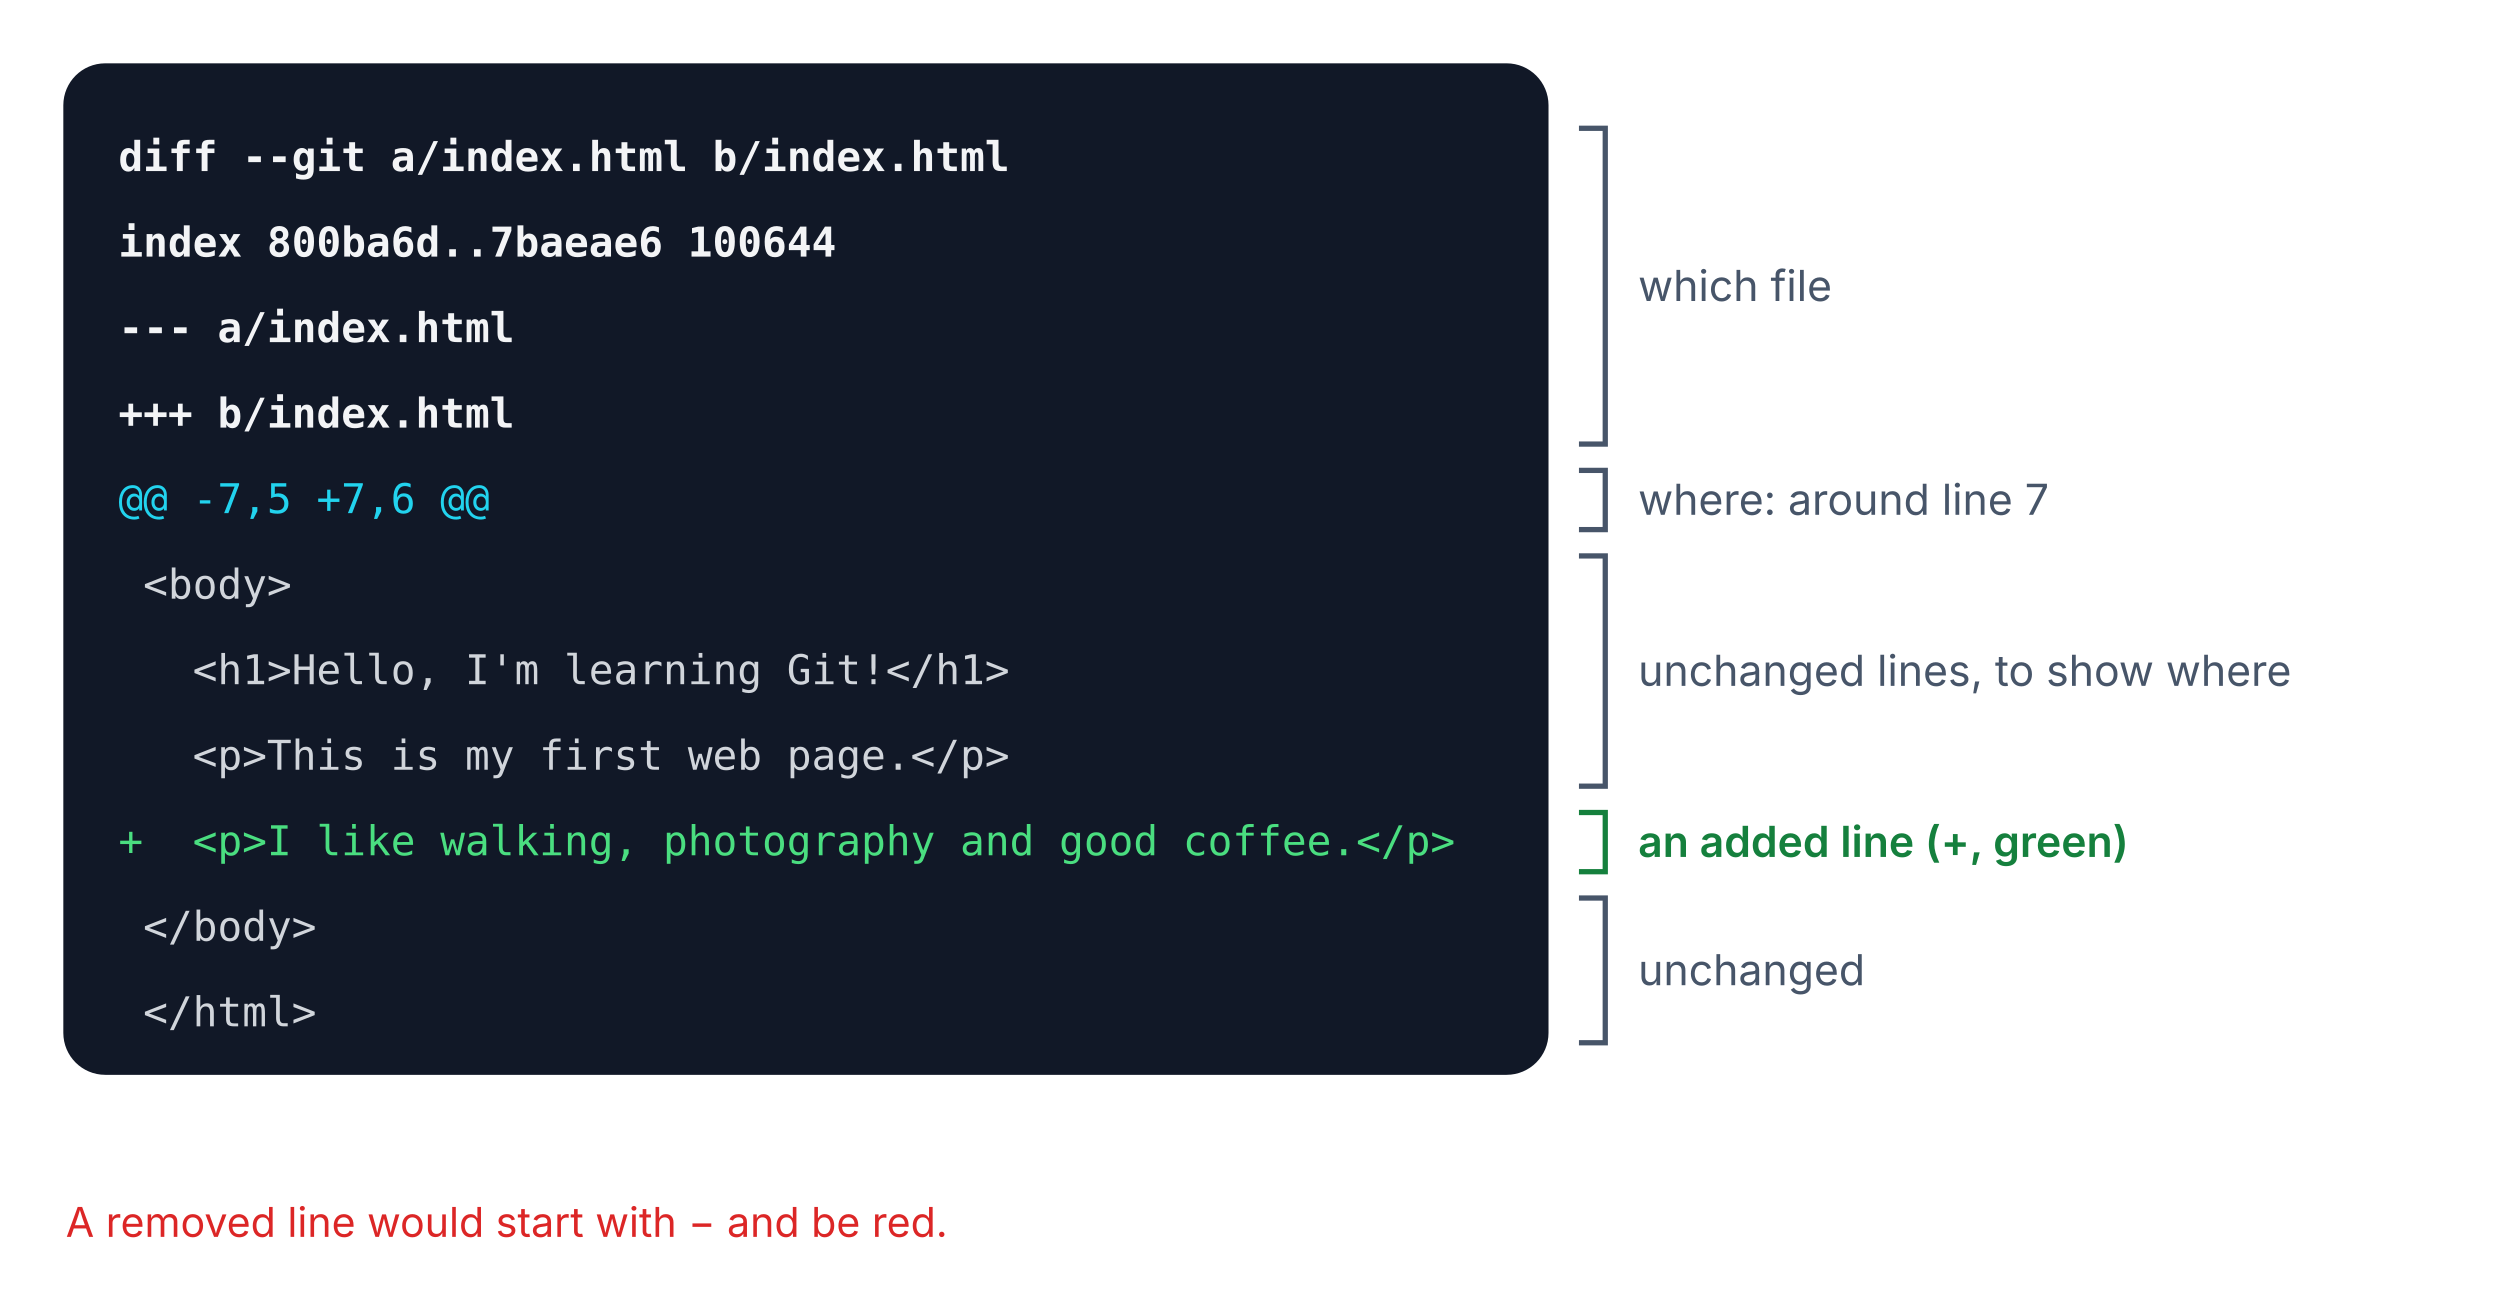
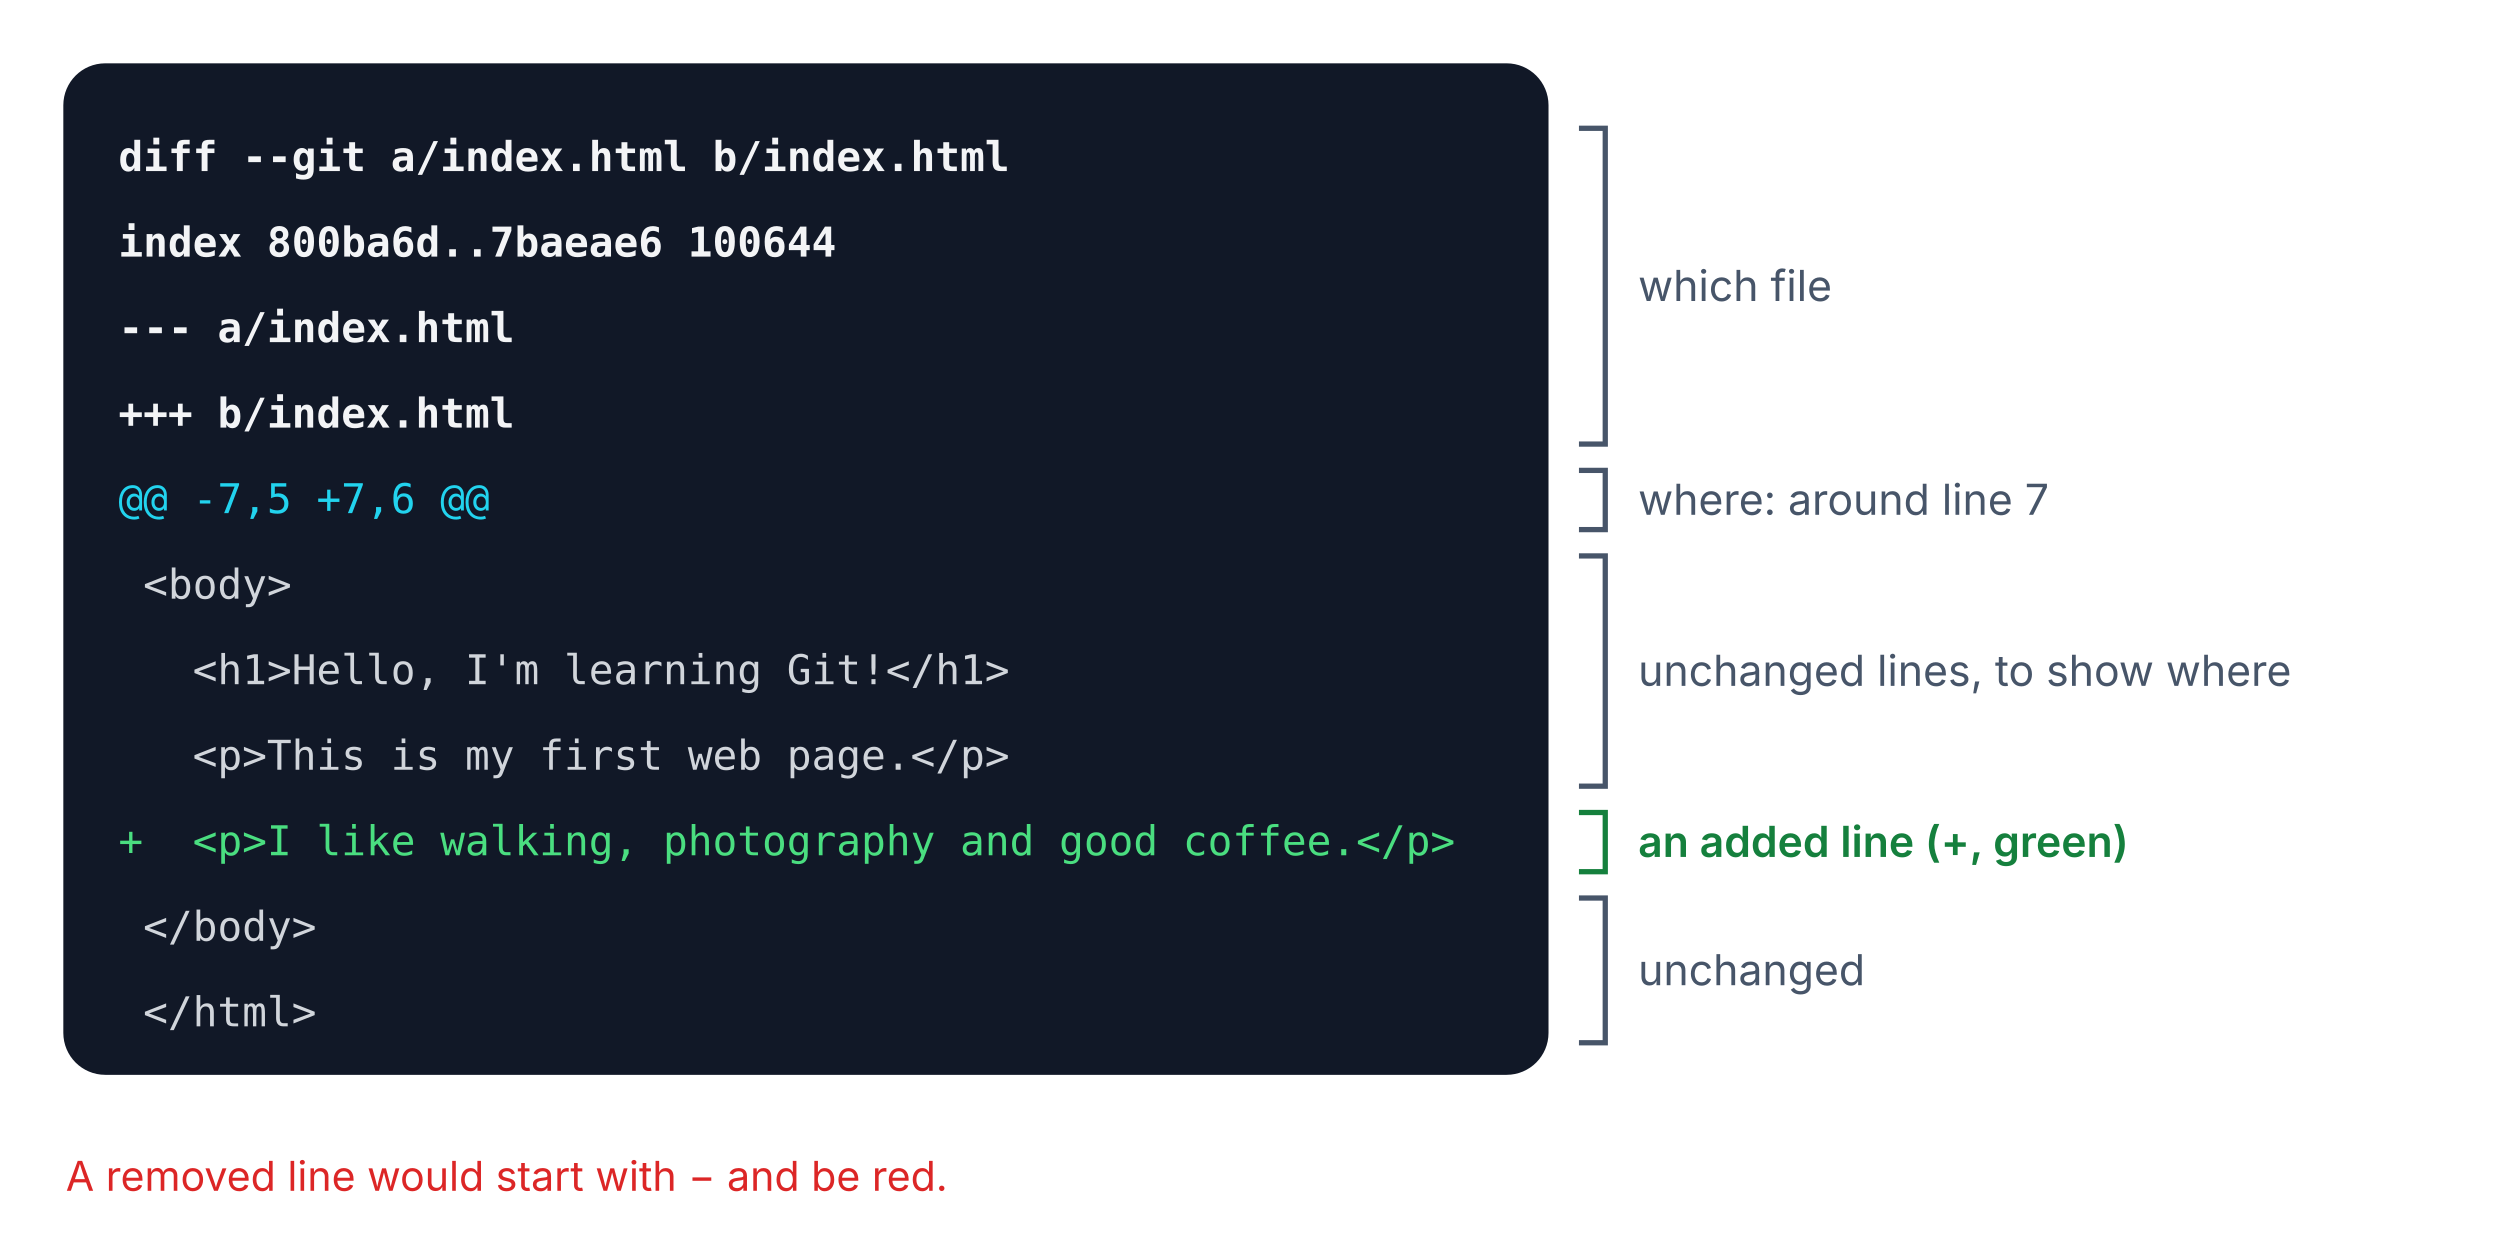
- <svg xmlns="http://www.w3.org/2000/svg" viewBox="0 0 760 392" width="760" height="392" role="img">
+ <svg xmlns="http://www.w3.org/2000/svg" viewBox="0 0 760 378" width="760" height="378" role="img">
  <defs />
  <rect x="20" y="20" width="450" height="306" rx="12" fill="#111827" stroke="#111827" stroke-width="1.5" />
  <text x="36" y="52" font-family="'DM Mono', Consolas, 'SFMono-Regular', Menlo, 'PingFang SC', 'Microsoft YaHei', monospace" font-size="12.5" font-weight="600" fill="#F3F4F6" text-anchor="start" xml:space="preserve">diff --git a/index.html b/index.html</text>
  <text x="36" y="78" font-family="'DM Mono', Consolas, 'SFMono-Regular', Menlo, 'PingFang SC', 'Microsoft YaHei', monospace" font-size="12.5" font-weight="600" fill="#F3F4F6" text-anchor="start" xml:space="preserve">index 800ba6d..7baeae6 100644</text>
  <text x="36" y="104" font-family="'DM Mono', Consolas, 'SFMono-Regular', Menlo, 'PingFang SC', 'Microsoft YaHei', monospace" font-size="12.5" font-weight="600" fill="#F3F4F6" text-anchor="start" xml:space="preserve">--- a/index.html</text>
  <text x="36" y="130" font-family="'DM Mono', Consolas, 'SFMono-Regular', Menlo, 'PingFang SC', 'Microsoft YaHei', monospace" font-size="12.5" font-weight="600" fill="#F3F4F6" text-anchor="start" xml:space="preserve">+++ b/index.html</text>
  <text x="36" y="156" font-family="'DM Mono', Consolas, 'SFMono-Regular', Menlo, 'PingFang SC', 'Microsoft YaHei', monospace" font-size="12.5" font-weight="400" fill="#22D3EE" text-anchor="start" xml:space="preserve">@@ -7,5 +7,6 @@</text>
  <text x="36" y="182" font-family="'DM Mono', Consolas, 'SFMono-Regular', Menlo, 'PingFang SC', 'Microsoft YaHei', monospace" font-size="12.5" font-weight="400" fill="#D1D5DB" text-anchor="start" xml:space="preserve"> &lt;body&gt;</text>
  <text x="36" y="208" font-family="'DM Mono', Consolas, 'SFMono-Regular', Menlo, 'PingFang SC', 'Microsoft YaHei', monospace" font-size="12.5" font-weight="400" fill="#D1D5DB" text-anchor="start" xml:space="preserve">   &lt;h1&gt;Hello, I'm learning Git!&lt;/h1&gt;</text>
  <text x="36" y="234" font-family="'DM Mono', Consolas, 'SFMono-Regular', Menlo, 'PingFang SC', 'Microsoft YaHei', monospace" font-size="12.5" font-weight="400" fill="#D1D5DB" text-anchor="start" xml:space="preserve">   &lt;p&gt;This is my first web page.&lt;/p&gt;</text>
  <text x="36" y="260" font-family="'DM Mono', Consolas, 'SFMono-Regular', Menlo, 'PingFang SC', 'Microsoft YaHei', monospace" font-size="12.5" font-weight="400" fill="#4ADE80" text-anchor="start" xml:space="preserve">+  &lt;p&gt;I like walking, photography and good coffee.&lt;/p&gt;</text>
  <text x="36" y="286" font-family="'DM Mono', Consolas, 'SFMono-Regular', Menlo, 'PingFang SC', 'Microsoft YaHei', monospace" font-size="12.5" font-weight="400" fill="#D1D5DB" text-anchor="start" xml:space="preserve"> &lt;/body&gt;</text>
  <text x="36" y="312" font-family="'DM Mono', Consolas, 'SFMono-Regular', Menlo, 'PingFang SC', 'Microsoft YaHei', monospace" font-size="12.5" font-weight="400" fill="#D1D5DB" text-anchor="start" xml:space="preserve"> &lt;/html&gt;</text>
  <path d="M480 39 h8 v96 h-8" stroke="#475569" stroke-width="1.6" fill="none" />
  <text x="498" y="91.5" font-family="'DM Sans', system-ui, -apple-system, 'Segoe UI', 'PingFang SC', 'Hiragino Sans GB', 'Microsoft YaHei', 'Noto Sans SC', sans-serif" font-size="13" font-weight="400" fill="#475569" text-anchor="start">which file</text>
  <path d="M480 143 h8 v18 h-8" stroke="#475569" stroke-width="1.6" fill="none" />
  <text x="498" y="156.5" font-family="'DM Sans', system-ui, -apple-system, 'Segoe UI', 'PingFang SC', 'Hiragino Sans GB', 'Microsoft YaHei', 'Noto Sans SC', sans-serif" font-size="13" font-weight="400" fill="#475569" text-anchor="start">where: around line 7</text>
  <path d="M480 169 h8 v70 h-8" stroke="#475569" stroke-width="1.6" fill="none" />
  <text x="498" y="208.5" font-family="'DM Sans', system-ui, -apple-system, 'Segoe UI', 'PingFang SC', 'Hiragino Sans GB', 'Microsoft YaHei', 'Noto Sans SC', sans-serif" font-size="13" font-weight="400" fill="#475569" text-anchor="start">unchanged lines, to show where</text>
  <path d="M480 247 h8 v18 h-8" stroke="#15803D" stroke-width="1.6" fill="none" />
  <text x="498" y="260.5" font-family="'DM Sans', system-ui, -apple-system, 'Segoe UI', 'PingFang SC', 'Hiragino Sans GB', 'Microsoft YaHei', 'Noto Sans SC', sans-serif" font-size="13" font-weight="600" fill="#15803D" text-anchor="start">an added line (+, green)</text>
  <path d="M480 273 h8 v44 h-8" stroke="#475569" stroke-width="1.6" fill="none" />
  <text x="498" y="299.5" font-family="'DM Sans', system-ui, -apple-system, 'Segoe UI', 'PingFang SC', 'Hiragino Sans GB', 'Microsoft YaHei', 'Noto Sans SC', sans-serif" font-size="13" font-weight="400" fill="#475569" text-anchor="start">unchanged</text>
-   <text x="20" y="376" font-family="'DM Sans', system-ui, -apple-system, 'Segoe UI', 'PingFang SC', 'Hiragino Sans GB', 'Microsoft YaHei', 'Noto Sans SC', sans-serif" font-size="12.5" font-weight="400" fill="#DC2626" text-anchor="start">A removed line would start with − and be red.</text>
+   <text x="20" y="362" font-family="'DM Sans', system-ui, -apple-system, 'Segoe UI', 'PingFang SC', 'Hiragino Sans GB', 'Microsoft YaHei', 'Noto Sans SC', sans-serif" font-size="12.5" font-weight="400" fill="#DC2626" text-anchor="start">A removed line would start with − and be red.</text>
</svg>
